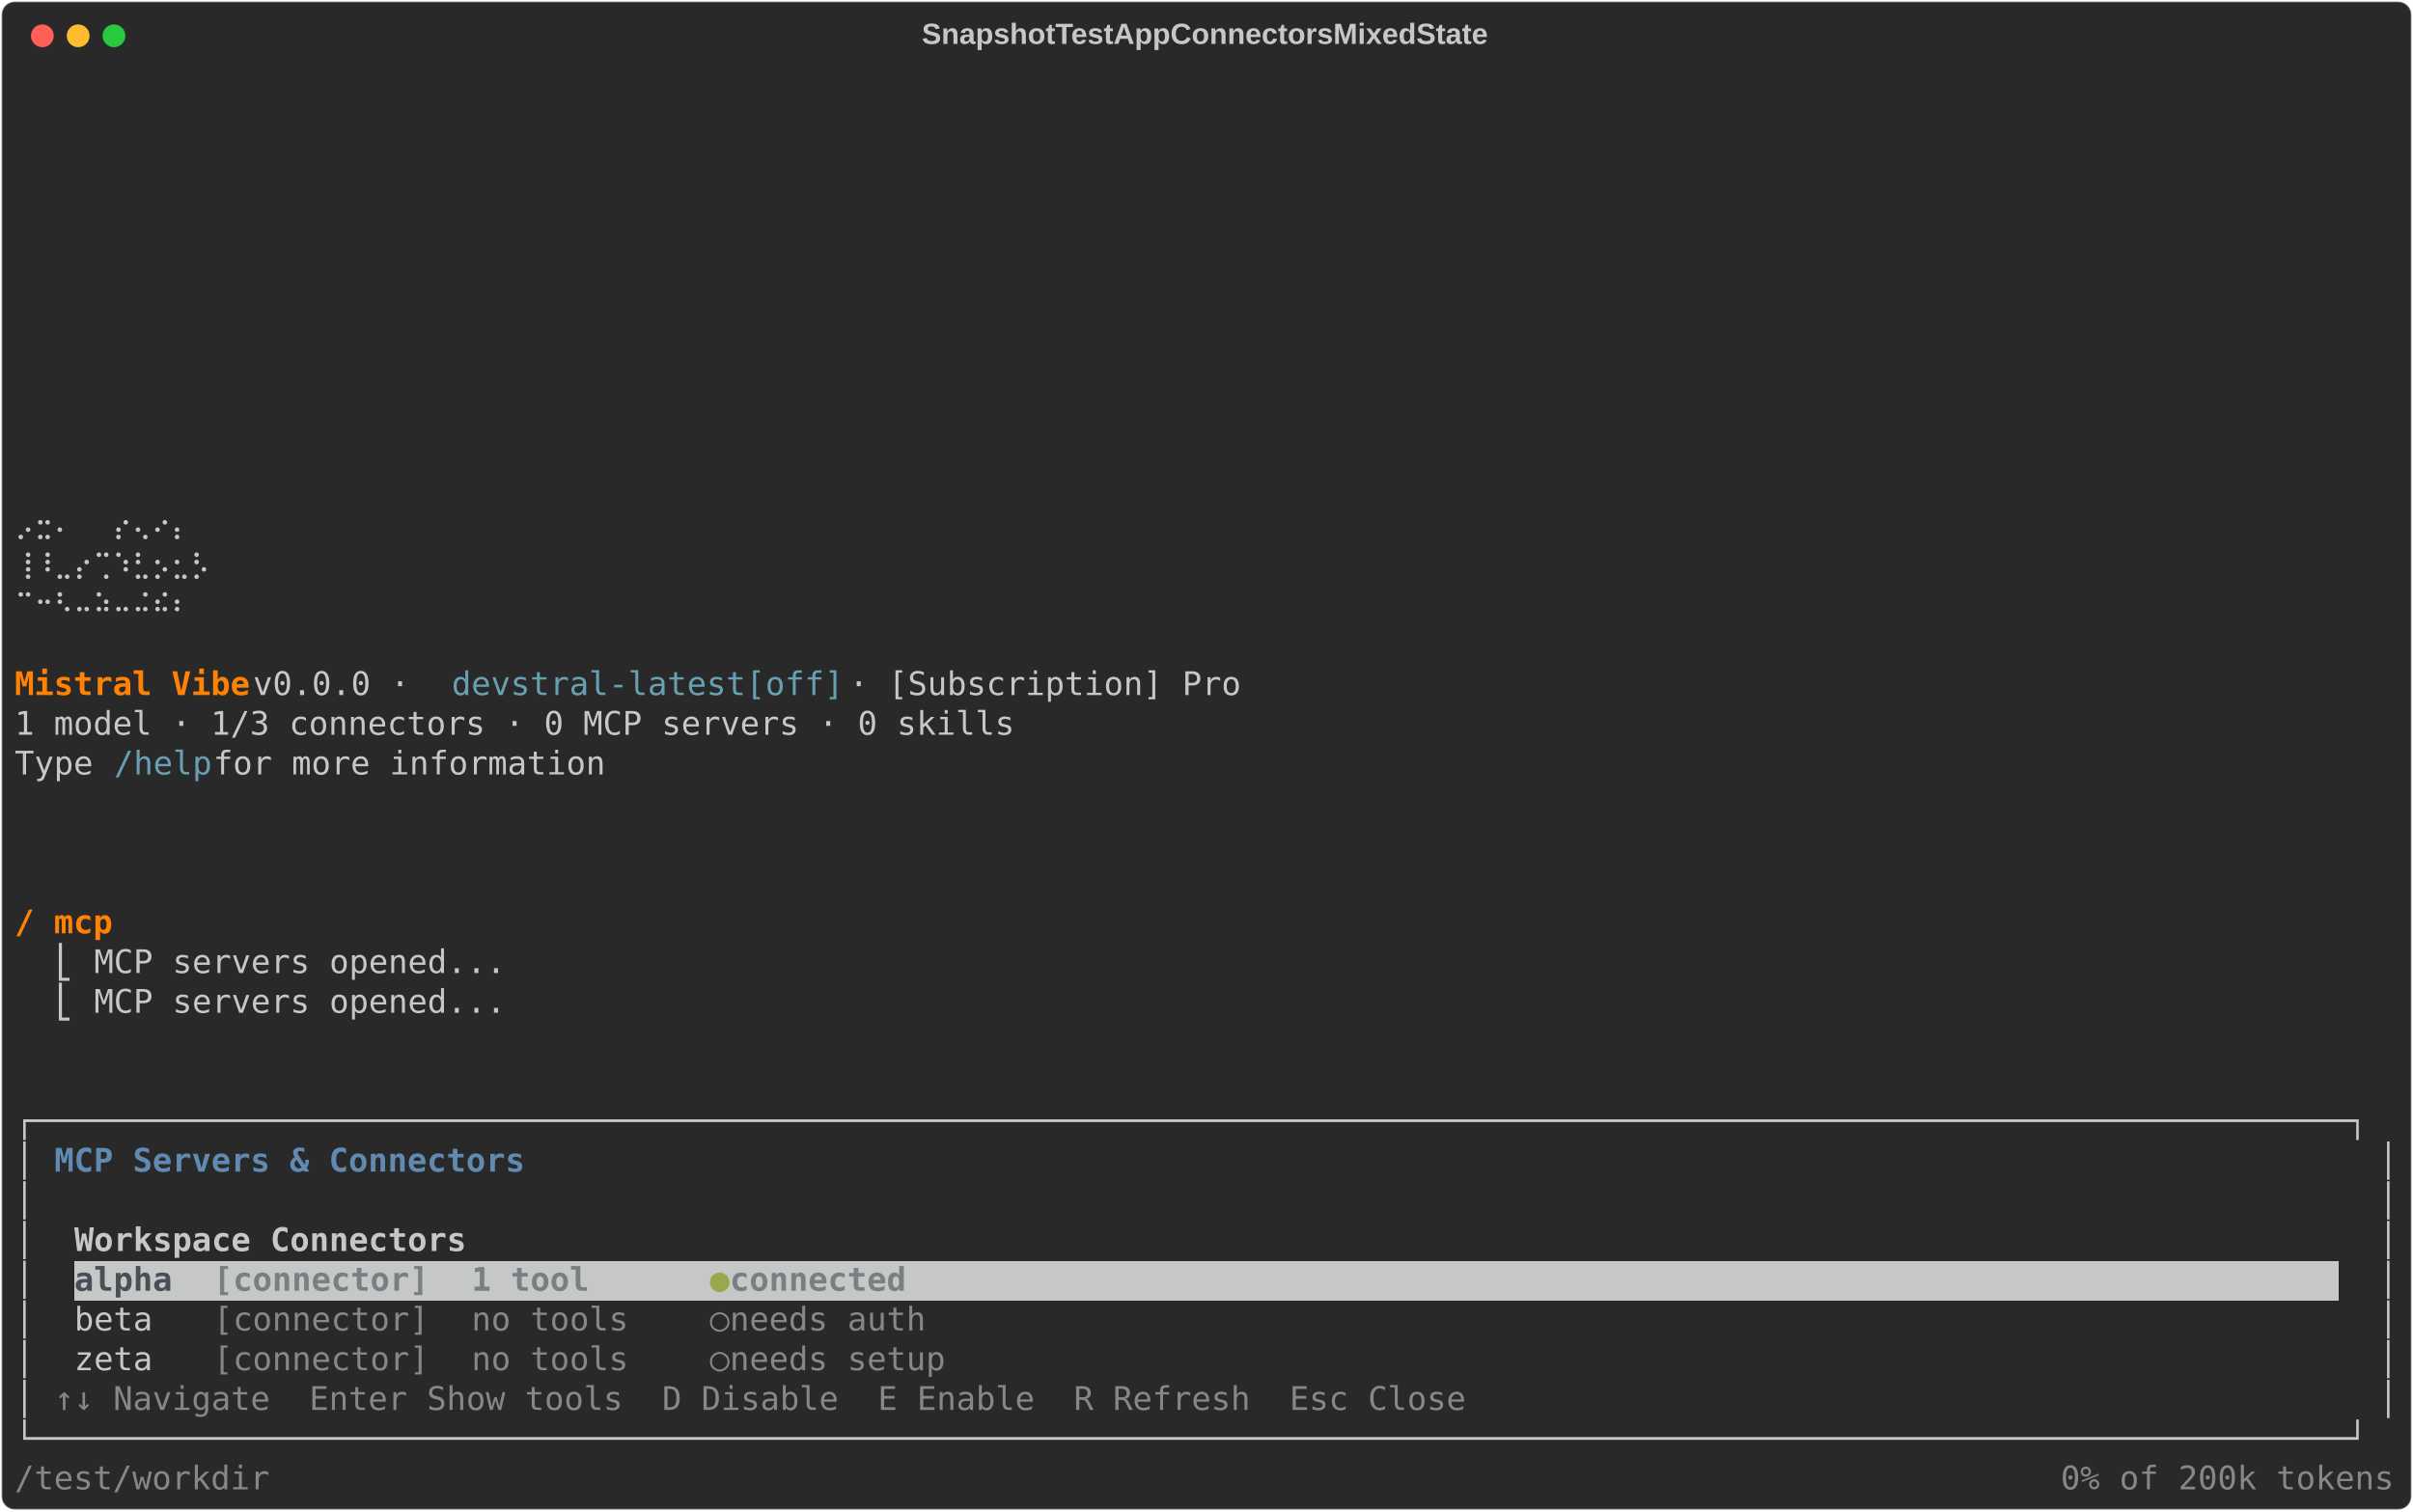
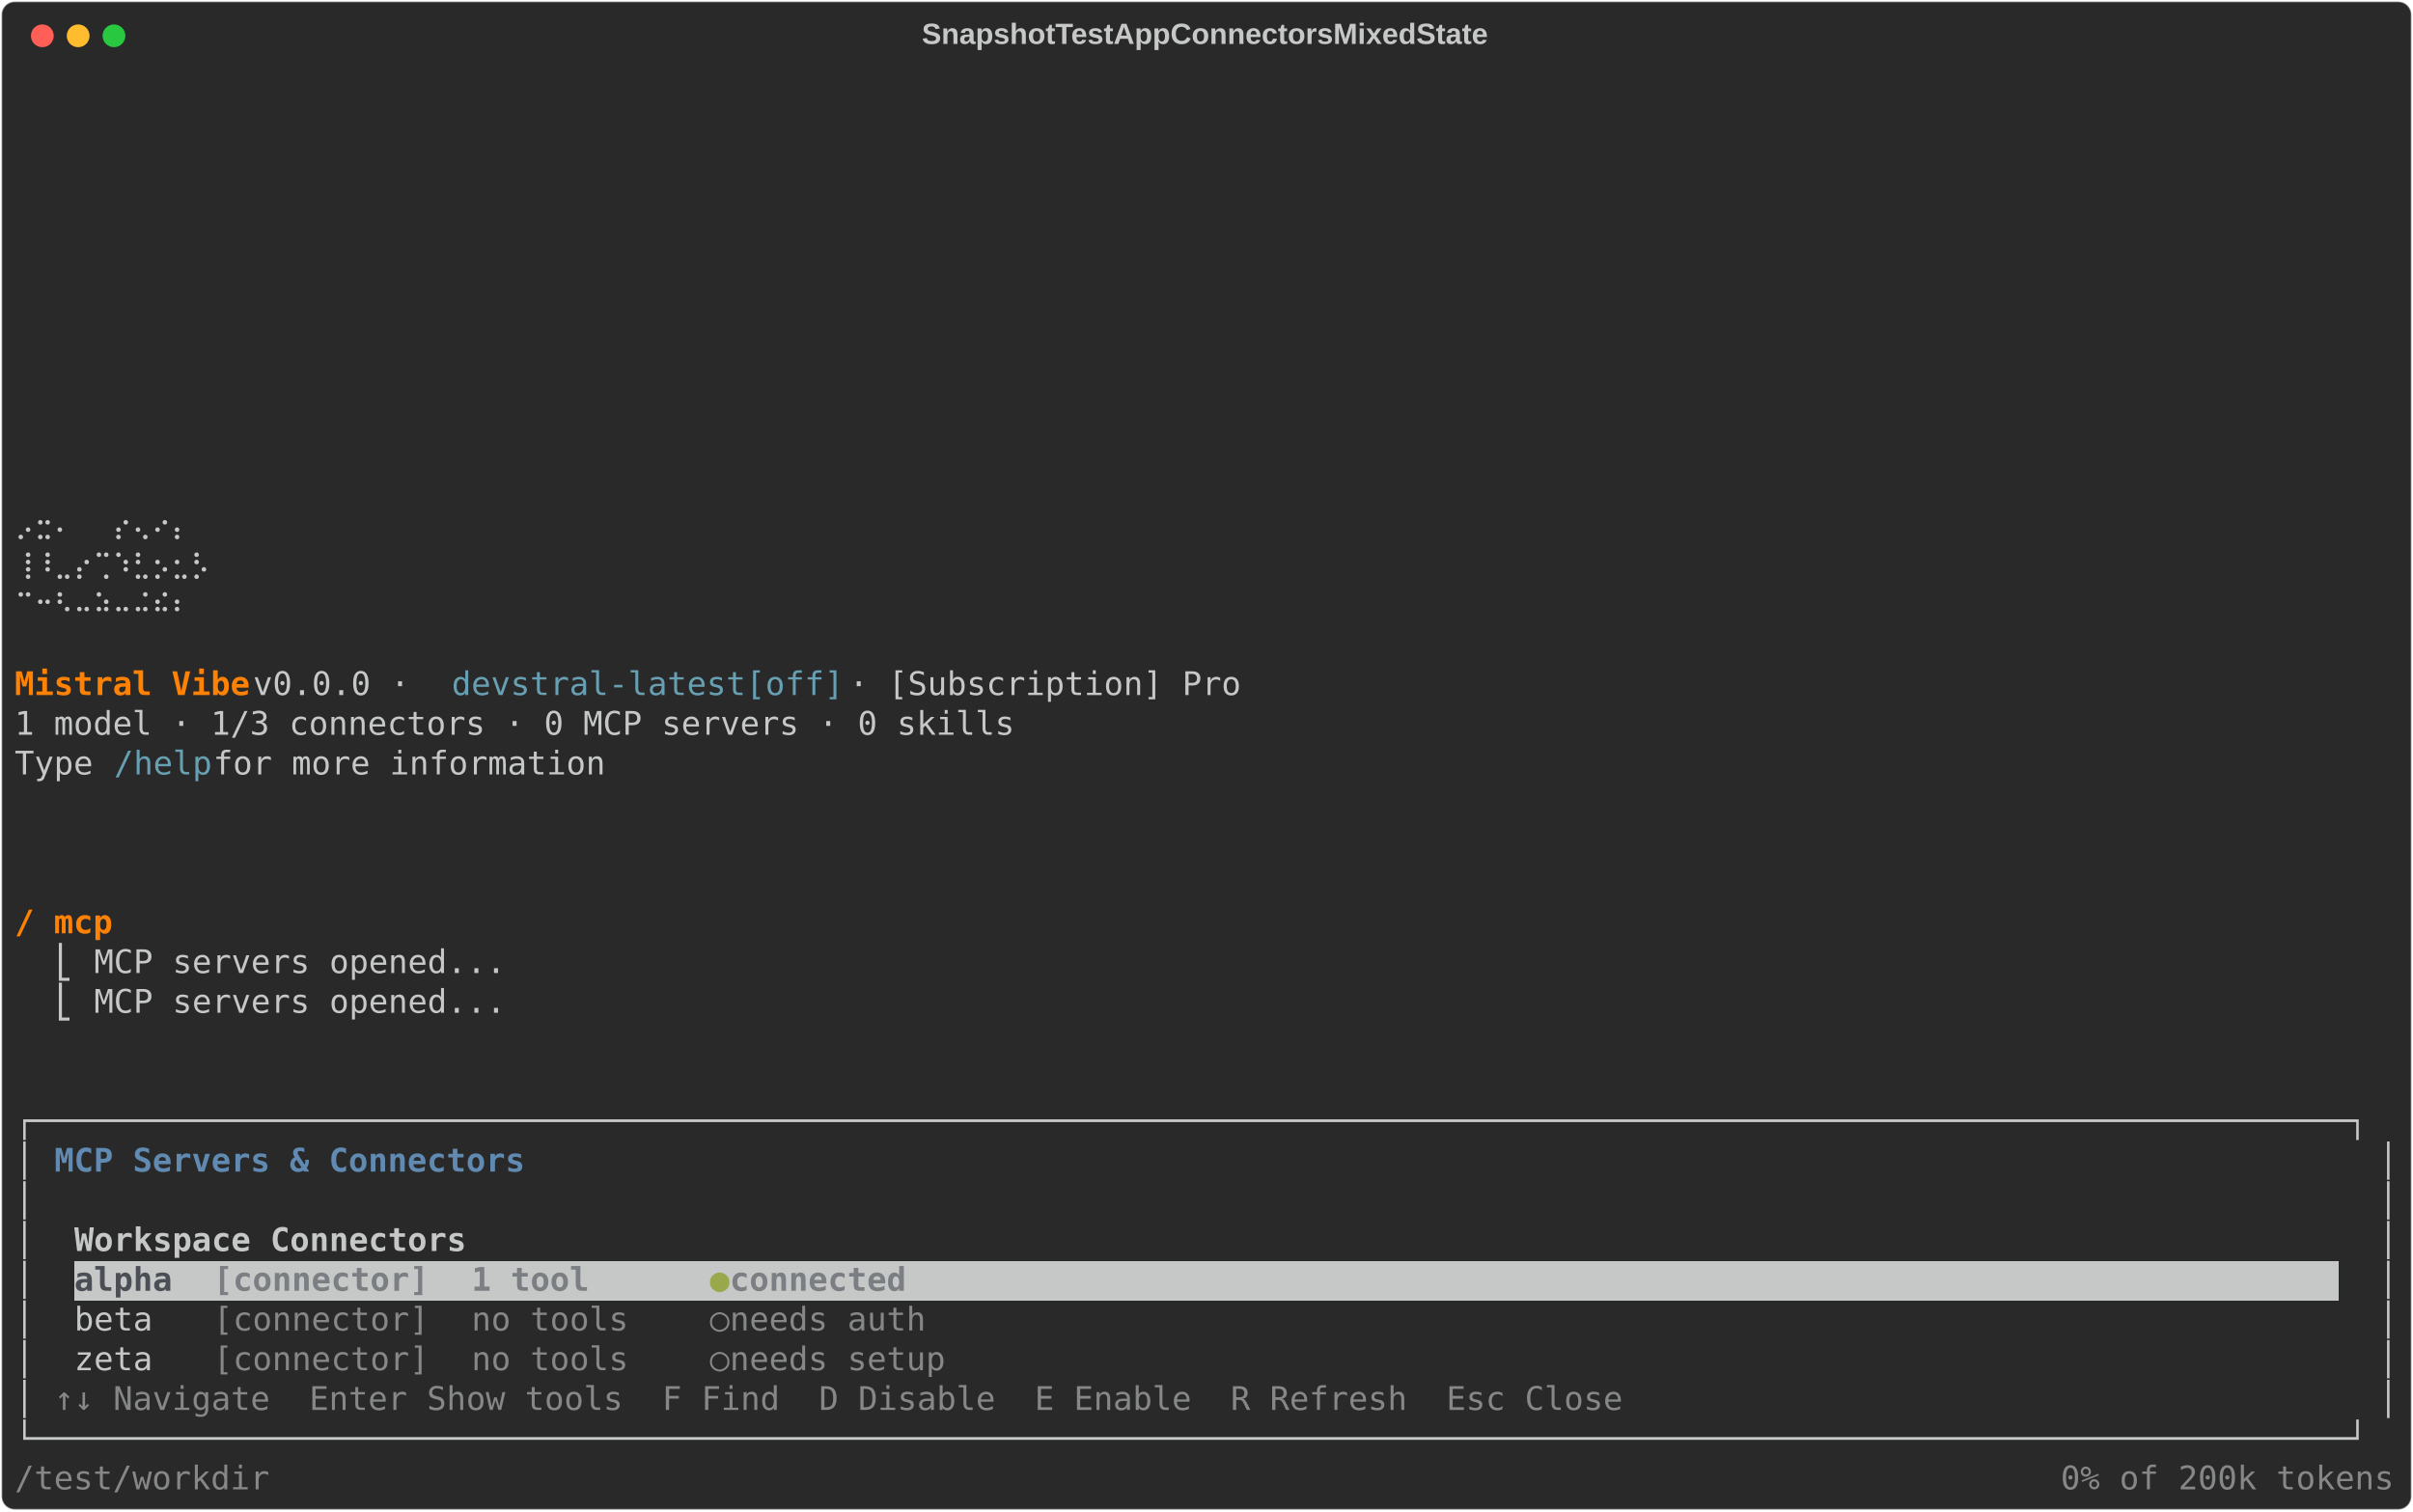
<svg xmlns="http://www.w3.org/2000/svg" class="rich-terminal" viewBox="0 0 1482 928.4">
  <style>

    @font-face {
        font-family: "Fira Code";
        src: local("FiraCode-Regular"),
                url("https://cdnjs.cloudflare.com/ajax/libs/firacode/6.2.0/woff2/FiraCode-Regular.woff2") format("woff2"),
                url("https://cdnjs.cloudflare.com/ajax/libs/firacode/6.2.0/woff/FiraCode-Regular.woff") format("woff");
        font-style: normal;
        font-weight: 400;
    }
    @font-face {
        font-family: "Fira Code";
        src: local("FiraCode-Bold"),
                url("https://cdnjs.cloudflare.com/ajax/libs/firacode/6.2.0/woff2/FiraCode-Bold.woff2") format("woff2"),
                url("https://cdnjs.cloudflare.com/ajax/libs/firacode/6.2.0/woff/FiraCode-Bold.woff") format("woff");
        font-style: bold;
        font-weight: 700;
    }

    .terminal-matrix {
        font-family: Fira Code, monospace;
        font-size: 20px;
        line-height: 24.4px;
        font-variant-east-asian: full-width;
    }

    .terminal-title {
        font-size: 18px;
        font-weight: bold;
        font-family: arial;
    }

    .terminal-r1 { fill: #c5c8c6 }
.terminal-r2 { fill: #ff8205;font-weight: bold }
.terminal-r3 { fill: #68a0b3 }
.terminal-r4 { fill: #608ab1;font-weight: bold }
- .terminal-r5 { fill: #c5c8c6;font-weight: bold }
- .terminal-r6 { fill: #4b4e55;font-weight: bold }
- .terminal-r7 { fill: #7b7e82;font-weight: bold }
- .terminal-r8 { fill: #98a84b;font-weight: bold }
- .terminal-r9 { fill: #868887 }
+ .terminal-r5 { fill: #868887 }
+ .terminal-r6 { fill: #c5c8c6;font-weight: bold }
+ .terminal-r7 { fill: #4b4e55;font-weight: bold }
+ .terminal-r8 { fill: #7b7e82;font-weight: bold }
+ .terminal-r9 { fill: #98a84b;font-weight: bold }
    </style>
  <defs>
    <clipPath id="terminal-clip-terminal">
      <rect x="0" y="0" width="1463.0" height="877.4" />
    </clipPath>
    <clipPath id="terminal-line-0">
      <rect x="0" y="1.5" width="1464" height="24.65" />
    </clipPath>
    <clipPath id="terminal-line-1">
      <rect x="0" y="25.9" width="1464" height="24.65" />
    </clipPath>
    <clipPath id="terminal-line-2">
      <rect x="0" y="50.3" width="1464" height="24.65" />
    </clipPath>
    <clipPath id="terminal-line-3">
      <rect x="0" y="74.7" width="1464" height="24.65" />
    </clipPath>
    <clipPath id="terminal-line-4">
      <rect x="0" y="99.1" width="1464" height="24.65" />
    </clipPath>
    <clipPath id="terminal-line-5">
      <rect x="0" y="123.5" width="1464" height="24.65" />
    </clipPath>
    <clipPath id="terminal-line-6">
      <rect x="0" y="147.9" width="1464" height="24.65" />
    </clipPath>
    <clipPath id="terminal-line-7">
      <rect x="0" y="172.3" width="1464" height="24.65" />
    </clipPath>
    <clipPath id="terminal-line-8">
      <rect x="0" y="196.7" width="1464" height="24.65" />
    </clipPath>
    <clipPath id="terminal-line-9">
      <rect x="0" y="221.1" width="1464" height="24.65" />
    </clipPath>
    <clipPath id="terminal-line-10">
      <rect x="0" y="245.5" width="1464" height="24.65" />
    </clipPath>
    <clipPath id="terminal-line-11">
      <rect x="0" y="269.9" width="1464" height="24.65" />
    </clipPath>
    <clipPath id="terminal-line-12">
      <rect x="0" y="294.3" width="1464" height="24.65" />
    </clipPath>
    <clipPath id="terminal-line-13">
      <rect x="0" y="318.7" width="1464" height="24.65" />
    </clipPath>
    <clipPath id="terminal-line-14">
      <rect x="0" y="343.1" width="1464" height="24.65" />
    </clipPath>
    <clipPath id="terminal-line-15">
      <rect x="0" y="367.5" width="1464" height="24.65" />
    </clipPath>
    <clipPath id="terminal-line-16">
      <rect x="0" y="391.9" width="1464" height="24.65" />
    </clipPath>
    <clipPath id="terminal-line-17">
      <rect x="0" y="416.3" width="1464" height="24.65" />
    </clipPath>
    <clipPath id="terminal-line-18">
      <rect x="0" y="440.7" width="1464" height="24.65" />
    </clipPath>
    <clipPath id="terminal-line-19">
      <rect x="0" y="465.1" width="1464" height="24.65" />
    </clipPath>
    <clipPath id="terminal-line-20">
      <rect x="0" y="489.5" width="1464" height="24.65" />
    </clipPath>
    <clipPath id="terminal-line-21">
      <rect x="0" y="513.9" width="1464" height="24.65" />
    </clipPath>
    <clipPath id="terminal-line-22">
      <rect x="0" y="538.3" width="1464" height="24.65" />
    </clipPath>
    <clipPath id="terminal-line-23">
      <rect x="0" y="562.7" width="1464" height="24.65" />
    </clipPath>
    <clipPath id="terminal-line-24">
      <rect x="0" y="587.1" width="1464" height="24.65" />
    </clipPath>
    <clipPath id="terminal-line-25">
      <rect x="0" y="611.5" width="1464" height="24.65" />
    </clipPath>
    <clipPath id="terminal-line-26">
      <rect x="0" y="635.9" width="1464" height="24.65" />
    </clipPath>
    <clipPath id="terminal-line-27">
      <rect x="0" y="660.3" width="1464" height="24.65" />
    </clipPath>
    <clipPath id="terminal-line-28">
      <rect x="0" y="684.7" width="1464" height="24.65" />
    </clipPath>
    <clipPath id="terminal-line-29">
      <rect x="0" y="709.1" width="1464" height="24.65" />
    </clipPath>
    <clipPath id="terminal-line-30">
      <rect x="0" y="733.5" width="1464" height="24.65" />
    </clipPath>
    <clipPath id="terminal-line-31">
      <rect x="0" y="757.9" width="1464" height="24.65" />
    </clipPath>
    <clipPath id="terminal-line-32">
      <rect x="0" y="782.3" width="1464" height="24.65" />
    </clipPath>
    <clipPath id="terminal-line-33">
      <rect x="0" y="806.7" width="1464" height="24.65" />
    </clipPath>
    <clipPath id="terminal-line-34">
      <rect x="0" y="831.1" width="1464" height="24.65" />
    </clipPath>
  </defs>
  <rect fill="#292929" stroke="rgba(255,255,255,0.35)" stroke-width="1" x="1" y="1" width="1480" height="926.4" rx="8" />
  <text class="terminal-title" fill="#c5c8c6" text-anchor="middle" x="740" y="27">SnapshotTestAppConnectorsMixedState</text>
  <g transform="translate(26,22)">
    <circle cx="0" cy="0" r="7" fill="#ff5f57" />
    <circle cx="22" cy="0" r="7" fill="#febc2e" />
    <circle cx="44" cy="0" r="7" fill="#28c840" />
  </g>
  <g transform="translate(9, 41)" clip-path="url(#terminal-clip-terminal)">
    <rect fill="#c5c8c6" x="36.6" y="733.5" width="85.4" height="24.65" shape-rendering="crispEdges" />
    <rect fill="#c5c8c6" x="122" y="733.5" width="158.6" height="24.65" shape-rendering="crispEdges" />
    <rect fill="#c5c8c6" x="280.6" y="733.5" width="122" height="24.65" shape-rendering="crispEdges" />
    <rect fill="#c5c8c6" x="402.6" y="733.5" width="24.4" height="24.65" shape-rendering="crispEdges" />
    <rect fill="#c5c8c6" x="427" y="733.5" width="12.2" height="24.65" shape-rendering="crispEdges" />
    <rect fill="#c5c8c6" x="439.2" y="733.5" width="122" height="24.65" shape-rendering="crispEdges" />
    <rect fill="#c5c8c6" x="561.2" y="733.5" width="866.2" height="24.65" shape-rendering="crispEdges" />
    <g class="terminal-matrix">
      <text class="terminal-r1" x="1464" y="20" textLength="12.2" clip-path="url(#terminal-line-0)">
</text>
      <text class="terminal-r1" x="1464" y="44.4" textLength="12.2" clip-path="url(#terminal-line-1)">
</text>
      <text class="terminal-r1" x="1464" y="68.8" textLength="12.2" clip-path="url(#terminal-line-2)">
</text>
      <text class="terminal-r1" x="1464" y="93.2" textLength="12.2" clip-path="url(#terminal-line-3)">
</text>
      <text class="terminal-r1" x="1464" y="117.6" textLength="12.2" clip-path="url(#terminal-line-4)">
</text>
      <text class="terminal-r1" x="1464" y="142" textLength="12.2" clip-path="url(#terminal-line-5)">
</text>
      <text class="terminal-r1" x="1464" y="166.4" textLength="12.2" clip-path="url(#terminal-line-6)">
</text>
      <text class="terminal-r1" x="1464" y="190.8" textLength="12.2" clip-path="url(#terminal-line-7)">
</text>
      <text class="terminal-r1" x="1464" y="215.2" textLength="12.2" clip-path="url(#terminal-line-8)">
</text>
      <text class="terminal-r1" x="1464" y="239.6" textLength="12.2" clip-path="url(#terminal-line-9)">
</text>
      <text class="terminal-r1" x="1464" y="264" textLength="12.2" clip-path="url(#terminal-line-10)">
</text>
      <text class="terminal-r1" x="0" y="288.4" textLength="134.2" clip-path="url(#terminal-line-11)">  ⡠⣒⠄  ⡔⢄⠔⡄</text>
      <text class="terminal-r1" x="1464" y="288.4" textLength="12.2" clip-path="url(#terminal-line-11)">
</text>
      <text class="terminal-r1" x="0" y="312.8" textLength="134.2" clip-path="url(#terminal-line-12)"> ⢸⠸⣀⡔⢉⠱⣃⡢⣂⡣</text>
      <text class="terminal-r1" x="1464" y="312.8" textLength="12.2" clip-path="url(#terminal-line-12)">
</text>
      <text class="terminal-r1" x="0" y="337.2" textLength="134.2" clip-path="url(#terminal-line-13)">  ⠉⠒⠣⠤⠵⠤⠬⠮⠆</text>
      <text class="terminal-r1" x="1464" y="337.2" textLength="12.2" clip-path="url(#terminal-line-13)">
</text>
      <text class="terminal-r1" x="1464" y="361.6" textLength="12.2" clip-path="url(#terminal-line-14)">
</text>
      <text class="terminal-r2" x="0" y="386" textLength="146.4" clip-path="url(#terminal-line-15)">Mistral Vibe</text>
      <text class="terminal-r1" x="146.4" y="386" textLength="122" clip-path="url(#terminal-line-15)"> v0.0.0 · </text>
      <text class="terminal-r3" x="268.4" y="386" textLength="244" clip-path="url(#terminal-line-15)">devstral-latest[off]</text>
      <text class="terminal-r1" x="512.4" y="386" textLength="256.2" clip-path="url(#terminal-line-15)"> · [Subscription] Pro</text>
      <text class="terminal-r1" x="1464" y="386" textLength="12.2" clip-path="url(#terminal-line-15)">
</text>
      <text class="terminal-r1" x="0" y="410.4" textLength="622.2" clip-path="url(#terminal-line-16)">1 model · 1/3 connectors · 0 MCP servers · 0 skills</text>
      <text class="terminal-r1" x="1464" y="410.4" textLength="12.2" clip-path="url(#terminal-line-16)">
</text>
      <text class="terminal-r1" x="0" y="434.8" textLength="61" clip-path="url(#terminal-line-17)">Type </text>
      <text class="terminal-r3" x="61" y="434.8" textLength="61" clip-path="url(#terminal-line-17)">/help</text>
      <text class="terminal-r1" x="122" y="434.8" textLength="256.2" clip-path="url(#terminal-line-17)"> for more information</text>
      <text class="terminal-r1" x="1464" y="434.8" textLength="12.2" clip-path="url(#terminal-line-17)">
</text>
      <text class="terminal-r1" x="1464" y="459.2" textLength="12.2" clip-path="url(#terminal-line-18)">
</text>
      <text class="terminal-r1" x="1464" y="483.6" textLength="12.2" clip-path="url(#terminal-line-19)">
</text>
      <text class="terminal-r1" x="1464" y="508" textLength="12.2" clip-path="url(#terminal-line-20)">
</text>
      <text class="terminal-r2" x="0" y="532.4" textLength="61" clip-path="url(#terminal-line-21)">/ mcp</text>
      <text class="terminal-r1" x="1464" y="532.4" textLength="12.2" clip-path="url(#terminal-line-21)">
</text>
      <text class="terminal-r1" x="24.4" y="556.8" textLength="12.2" clip-path="url(#terminal-line-22)">⎣</text>
      <text class="terminal-r1" x="48.8" y="556.8" textLength="256.2" clip-path="url(#terminal-line-22)">MCP servers opened...</text>
      <text class="terminal-r1" x="1464" y="556.8" textLength="12.2" clip-path="url(#terminal-line-22)">
</text>
      <text class="terminal-r1" x="24.4" y="581.2" textLength="12.2" clip-path="url(#terminal-line-23)">⎣</text>
      <text class="terminal-r1" x="48.8" y="581.2" textLength="256.2" clip-path="url(#terminal-line-23)">MCP servers opened...</text>
      <text class="terminal-r1" x="1464" y="581.2" textLength="12.2" clip-path="url(#terminal-line-23)">
</text>
      <text class="terminal-r1" x="1464" y="605.6" textLength="12.2" clip-path="url(#terminal-line-24)">
</text>
      <text class="terminal-r1" x="1464" y="630" textLength="12.2" clip-path="url(#terminal-line-25)">
</text>
      <text class="terminal-r1" x="0" y="654.4" textLength="1464" clip-path="url(#terminal-line-26)">┌──────────────────────────────────────────────────────────────────────────────────────────────────────────────────────┐</text>
      <text class="terminal-r1" x="1464" y="654.4" textLength="12.2" clip-path="url(#terminal-line-26)">
</text>
      <text class="terminal-r1" x="0" y="678.8" textLength="12.2" clip-path="url(#terminal-line-27)">│</text>
      <text class="terminal-r4" x="24.4" y="678.8" textLength="292.8" clip-path="url(#terminal-line-27)">MCP Servers &amp; Connectors</text>
      <text class="terminal-r1" x="1451.8" y="678.8" textLength="12.2" clip-path="url(#terminal-line-27)">│</text>
      <text class="terminal-r1" x="1464" y="678.8" textLength="12.2" clip-path="url(#terminal-line-27)">
</text>
      <text class="terminal-r1" x="0" y="703.2" textLength="12.2" clip-path="url(#terminal-line-28)">│</text>
      <text class="terminal-r1" x="1451.8" y="703.2" textLength="12.2" clip-path="url(#terminal-line-28)">│</text>
      <text class="terminal-r1" x="1464" y="703.2" textLength="12.2" clip-path="url(#terminal-line-28)">
</text>
      <text class="terminal-r1" x="0" y="727.6" textLength="12.2" clip-path="url(#terminal-line-29)">│</text>
-       <text class="terminal-r5" x="36.6" y="727.6" textLength="244" clip-path="url(#terminal-line-29)">Workspace Connectors</text>
+       <text class="terminal-r6" x="36.6" y="727.6" textLength="244" clip-path="url(#terminal-line-29)">Workspace Connectors</text>
      <text class="terminal-r1" x="1451.8" y="727.6" textLength="12.2" clip-path="url(#terminal-line-29)">│</text>
      <text class="terminal-r1" x="1464" y="727.6" textLength="12.2" clip-path="url(#terminal-line-29)">
</text>
      <text class="terminal-r1" x="0" y="752" textLength="12.2" clip-path="url(#terminal-line-30)">│</text>
-       <text class="terminal-r6" x="36.6" y="752" textLength="85.4" clip-path="url(#terminal-line-30)">  alpha</text>
-       <text class="terminal-r7" x="122" y="752" textLength="158.6" clip-path="url(#terminal-line-30)">  [connector]</text>
-       <text class="terminal-r7" x="280.6" y="752" textLength="122" clip-path="url(#terminal-line-30)">  1 tool  </text>
-       <text class="terminal-r8" x="427" y="752" textLength="12.2" clip-path="url(#terminal-line-30)">●</text>
-       <text class="terminal-r7" x="439.2" y="752" textLength="122" clip-path="url(#terminal-line-30)"> connected</text>
+       <text class="terminal-r7" x="36.6" y="752" textLength="85.4" clip-path="url(#terminal-line-30)">  alpha</text>
+       <text class="terminal-r8" x="122" y="752" textLength="158.6" clip-path="url(#terminal-line-30)">  [connector]</text>
+       <text class="terminal-r8" x="280.6" y="752" textLength="122" clip-path="url(#terminal-line-30)">  1 tool  </text>
+       <text class="terminal-r9" x="427" y="752" textLength="12.2" clip-path="url(#terminal-line-30)">●</text>
+       <text class="terminal-r8" x="439.2" y="752" textLength="122" clip-path="url(#terminal-line-30)"> connected</text>
      <text class="terminal-r1" x="1451.8" y="752" textLength="12.2" clip-path="url(#terminal-line-30)">│</text>
      <text class="terminal-r1" x="1464" y="752" textLength="12.2" clip-path="url(#terminal-line-30)">
</text>
      <text class="terminal-r1" x="0" y="776.4" textLength="12.2" clip-path="url(#terminal-line-31)">│</text>
      <text class="terminal-r1" x="36.6" y="776.4" textLength="85.4" clip-path="url(#terminal-line-31)">  beta </text>
-       <text class="terminal-r9" x="122" y="776.4" textLength="158.6" clip-path="url(#terminal-line-31)">  [connector]</text>
-       <text class="terminal-r9" x="280.6" y="776.4" textLength="122" clip-path="url(#terminal-line-31)">  no tools</text>
-       <text class="terminal-r9" x="427" y="776.4" textLength="12.2" clip-path="url(#terminal-line-31)">○</text>
-       <text class="terminal-r9" x="439.2" y="776.4" textLength="134.2" clip-path="url(#terminal-line-31)"> needs auth</text>
+       <text class="terminal-r5" x="122" y="776.4" textLength="158.6" clip-path="url(#terminal-line-31)">  [connector]</text>
+       <text class="terminal-r5" x="280.6" y="776.4" textLength="122" clip-path="url(#terminal-line-31)">  no tools</text>
+       <text class="terminal-r5" x="427" y="776.4" textLength="12.2" clip-path="url(#terminal-line-31)">○</text>
+       <text class="terminal-r5" x="439.2" y="776.4" textLength="134.2" clip-path="url(#terminal-line-31)"> needs auth</text>
      <text class="terminal-r1" x="1451.8" y="776.4" textLength="12.2" clip-path="url(#terminal-line-31)">│</text>
      <text class="terminal-r1" x="1464" y="776.4" textLength="12.2" clip-path="url(#terminal-line-31)">
</text>
      <text class="terminal-r1" x="0" y="800.8" textLength="12.2" clip-path="url(#terminal-line-32)">│</text>
      <text class="terminal-r1" x="36.6" y="800.8" textLength="85.4" clip-path="url(#terminal-line-32)">  zeta </text>
-       <text class="terminal-r9" x="122" y="800.8" textLength="158.6" clip-path="url(#terminal-line-32)">  [connector]</text>
-       <text class="terminal-r9" x="280.6" y="800.8" textLength="122" clip-path="url(#terminal-line-32)">  no tools</text>
-       <text class="terminal-r9" x="427" y="800.8" textLength="12.2" clip-path="url(#terminal-line-32)">○</text>
-       <text class="terminal-r9" x="439.2" y="800.8" textLength="146.4" clip-path="url(#terminal-line-32)"> needs setup</text>
+       <text class="terminal-r5" x="122" y="800.8" textLength="158.6" clip-path="url(#terminal-line-32)">  [connector]</text>
+       <text class="terminal-r5" x="280.6" y="800.8" textLength="122" clip-path="url(#terminal-line-32)">  no tools</text>
+       <text class="terminal-r5" x="427" y="800.8" textLength="12.2" clip-path="url(#terminal-line-32)">○</text>
+       <text class="terminal-r5" x="439.2" y="800.8" textLength="146.4" clip-path="url(#terminal-line-32)"> needs setup</text>
      <text class="terminal-r1" x="1451.8" y="800.8" textLength="12.2" clip-path="url(#terminal-line-32)">│</text>
      <text class="terminal-r1" x="1464" y="800.8" textLength="12.2" clip-path="url(#terminal-line-32)">
</text>
      <text class="terminal-r1" x="0" y="825.2" textLength="12.2" clip-path="url(#terminal-line-33)">│</text>
-       <text class="terminal-r9" x="24.4" y="825.2" textLength="878.4" clip-path="url(#terminal-line-33)">↑↓ Navigate  Enter Show tools  D Disable  E Enable  R Refresh  Esc Close</text>
+       <text class="terminal-r5" x="24.4" y="825.2" textLength="976" clip-path="url(#terminal-line-33)">↑↓ Navigate  Enter Show tools  F Find  D Disable  E Enable  R Refresh  Esc Close</text>
      <text class="terminal-r1" x="1451.8" y="825.2" textLength="12.2" clip-path="url(#terminal-line-33)">│</text>
      <text class="terminal-r1" x="1464" y="825.2" textLength="12.2" clip-path="url(#terminal-line-33)">
</text>
      <text class="terminal-r1" x="0" y="849.6" textLength="1464" clip-path="url(#terminal-line-34)">└──────────────────────────────────────────────────────────────────────────────────────────────────────────────────────┘</text>
      <text class="terminal-r1" x="1464" y="849.6" textLength="12.2" clip-path="url(#terminal-line-34)">
</text>
-       <text class="terminal-r9" x="0" y="874" textLength="158.6" clip-path="url(#terminal-line-35)">/test/workdir</text>
-       <text class="terminal-r9" x="1256.6" y="874" textLength="207.4" clip-path="url(#terminal-line-35)">0% of 200k tokens</text>
+       <text class="terminal-r5" x="0" y="874" textLength="158.6" clip-path="url(#terminal-line-35)">/test/workdir</text>
+       <text class="terminal-r5" x="1256.6" y="874" textLength="207.4" clip-path="url(#terminal-line-35)">0% of 200k tokens</text>
    </g>
  </g>
</svg>
